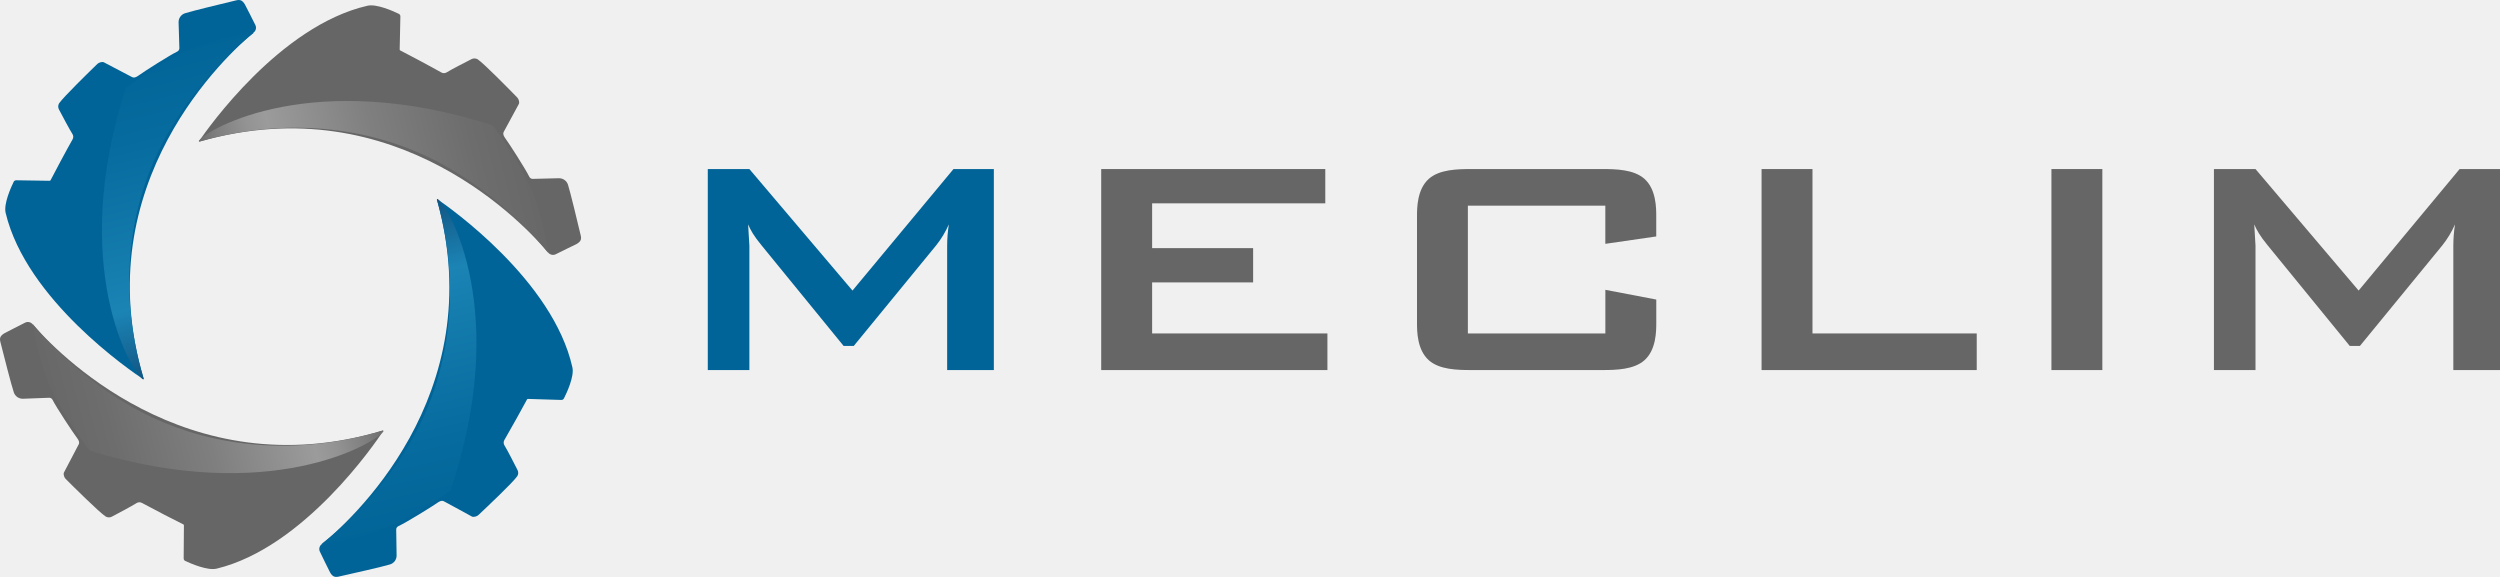
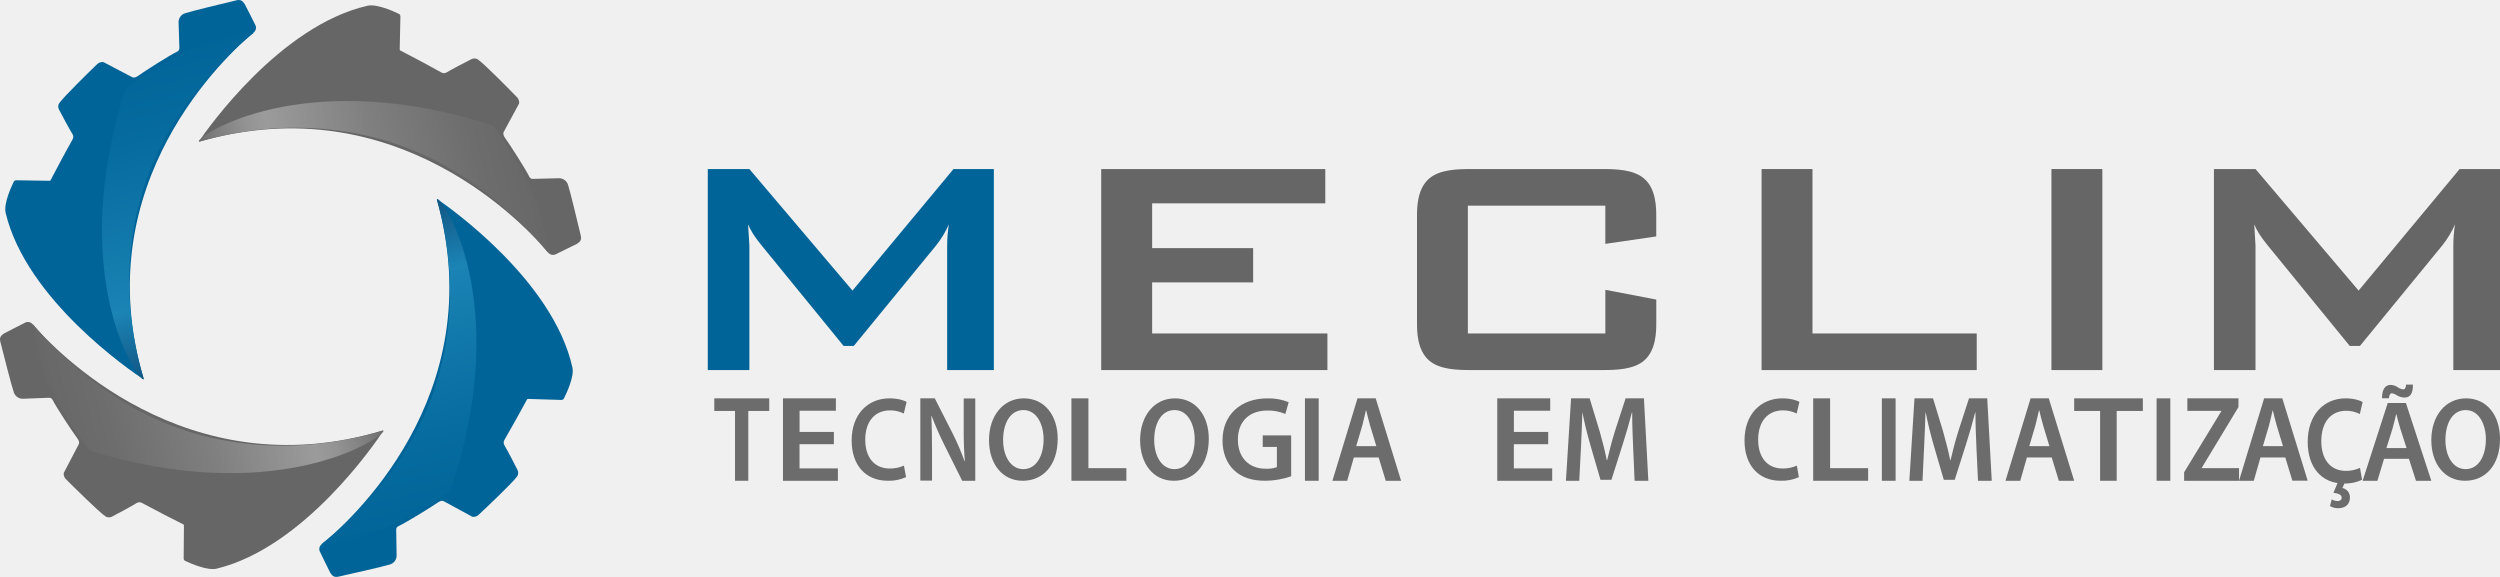
<svg xmlns="http://www.w3.org/2000/svg" width="182" height="42" viewBox="0 0 182 42" fill="none">
-   <g clip-path="url(#clip0_41_1644)">
-     <path d="M18.19 1.027L18.599 1.839C18.638 1.927 18.647 2.025 18.625 2.119C18.603 2.213 18.551 2.297 18.476 2.358C16.675 3.856 6.21 13.302 10.456 27.55C10.458 27.557 10.458 27.564 10.456 27.571C10.453 27.578 10.449 27.583 10.443 27.587C10.438 27.592 10.431 27.594 10.424 27.594C10.417 27.595 10.41 27.593 10.404 27.589C9.543 27.019 1.918 21.826 0.41 15.497C0.254 14.84 0.807 13.621 0.994 13.239C1.011 13.204 1.038 13.175 1.072 13.154C1.105 13.134 1.144 13.123 1.183 13.124L3.592 13.161C3.645 13.161 3.668 13.157 3.706 13.074C3.802 12.866 4.919 10.78 5.284 10.144C5.318 10.086 5.335 10.019 5.334 9.952C5.332 9.885 5.313 9.819 5.277 9.762C5.037 9.381 4.526 8.415 4.298 7.981C4.259 7.912 4.238 7.834 4.238 7.754C4.238 7.674 4.259 7.596 4.298 7.527C4.632 7.044 6.508 5.216 7.093 4.65C7.196 4.55 7.44 4.472 7.567 4.539C8.012 4.777 9.097 5.345 9.619 5.614C9.786 5.697 9.967 5.586 10.087 5.498C10.475 5.215 12.318 4.036 12.908 3.751C12.954 3.728 12.993 3.692 13.02 3.648C13.046 3.604 13.06 3.554 13.058 3.503L13.001 1.625C12.997 1.479 13.04 1.336 13.125 1.217C13.21 1.098 13.331 1.009 13.471 0.964C14.012 0.792 16.18 0.269 17.197 0.025C17.489 -0.045 17.645 0.025 17.826 0.318L18.19 1.027Z" fill="#016498" />
-     <path d="M18.477 2.387C18.477 2.387 14.187 5.568 11.554 10.959C9.419 15.326 8.559 21.2 10.459 27.577C10.462 27.584 10.462 27.591 10.459 27.598C10.457 27.605 10.453 27.61 10.447 27.615C10.441 27.619 10.434 27.621 10.427 27.621C10.42 27.621 10.413 27.619 10.407 27.615C9.545 27.046 4.976 19.375 9.162 6.392C9.162 6.392 11.704 4.548 13.708 3.663C15.858 2.717 18.477 2.387 18.477 2.387Z" fill="url(#paint0_linear_41_1644)" />
-     <path d="M23.676 40.961L23.279 40.142C23.242 40.054 23.234 39.956 23.258 39.862C23.281 39.769 23.334 39.686 23.409 39.625C25.234 38.155 35.836 28.865 31.809 14.555C31.806 14.548 31.806 14.541 31.809 14.534C31.811 14.527 31.815 14.521 31.821 14.517C31.827 14.513 31.834 14.511 31.841 14.511C31.848 14.511 31.855 14.513 31.861 14.517C32.714 15.096 40.262 20.405 41.672 26.753C41.819 27.415 41.248 28.624 41.056 29.002C41.038 29.037 41.011 29.067 40.977 29.087C40.943 29.107 40.904 29.117 40.865 29.116L38.458 29.042C38.403 29.042 38.381 29.042 38.342 29.125C38.242 29.332 37.091 31.401 36.719 32.032C36.685 32.089 36.667 32.155 36.667 32.222C36.667 32.29 36.685 32.356 36.719 32.413C36.954 32.798 37.45 33.771 37.671 34.208C37.709 34.279 37.729 34.357 37.727 34.437C37.725 34.517 37.702 34.595 37.66 34.663C37.327 35.141 35.417 36.941 34.825 37.498C34.72 37.596 34.475 37.671 34.35 37.602C33.908 37.353 32.831 36.775 32.314 36.494C32.152 36.406 31.966 36.516 31.845 36.602C31.452 36.88 29.593 38.031 28.997 38.308C28.95 38.33 28.91 38.366 28.883 38.41C28.856 38.454 28.842 38.505 28.844 38.556L28.873 40.436C28.875 40.582 28.829 40.725 28.743 40.843C28.656 40.961 28.533 41.048 28.392 41.091C27.849 41.257 25.677 41.748 24.655 41.977C24.362 42.042 24.207 41.972 24.03 41.674L23.676 40.961Z" fill="#016498" />
-     <path d="M23.41 39.597C23.41 39.597 27.747 36.479 30.464 31.128C32.665 26.792 33.614 20.933 31.809 14.527C31.807 14.52 31.807 14.513 31.809 14.506C31.811 14.499 31.815 14.493 31.821 14.489C31.827 14.485 31.834 14.482 31.841 14.482C31.849 14.482 31.856 14.485 31.861 14.489C32.715 15.068 37.167 22.809 32.786 35.729C32.786 35.729 30.218 37.534 28.199 38.388C26.034 39.304 23.41 39.597 23.41 39.597Z" fill="url(#paint1_linear_41_1644)" />
-     <path d="M41.258 18.114L40.436 18.52C40.347 18.557 40.248 18.566 40.154 18.543C40.06 18.521 39.975 18.469 39.913 18.395C38.412 16.601 28.941 6.176 14.545 10.306C14.538 10.309 14.531 10.309 14.524 10.307C14.517 10.305 14.511 10.3 14.507 10.295C14.503 10.289 14.5 10.282 14.5 10.275C14.5 10.268 14.502 10.261 14.506 10.255C15.086 9.404 20.366 1.872 26.758 0.416C27.425 0.265 28.649 0.82 29.033 1.006C29.069 1.023 29.098 1.05 29.118 1.084C29.139 1.117 29.149 1.155 29.148 1.194L29.097 3.581C29.097 3.635 29.102 3.657 29.181 3.695C29.391 3.791 31.489 4.91 32.128 5.275C32.187 5.309 32.254 5.327 32.322 5.326C32.389 5.325 32.456 5.306 32.514 5.27C32.899 5.035 33.876 4.534 34.315 4.31C34.386 4.271 34.465 4.252 34.546 4.253C34.626 4.255 34.705 4.277 34.775 4.317C35.259 4.648 37.093 6.52 37.66 7.103C37.761 7.206 37.839 7.448 37.77 7.573C37.527 8.014 36.949 9.086 36.671 9.601C36.588 9.766 36.697 9.946 36.785 10.066C37.069 10.452 38.248 12.285 38.536 12.872C38.559 12.918 38.594 12.957 38.639 12.984C38.683 13.01 38.734 13.024 38.786 13.022L40.681 12.975C40.829 12.971 40.974 13.015 41.094 13.1C41.214 13.184 41.304 13.305 41.349 13.445C41.521 13.982 42.037 16.13 42.277 17.141C42.346 17.432 42.277 17.585 41.977 17.764L41.258 18.114Z" fill="#666666" />
-     <path d="M39.886 18.391C39.886 18.391 36.698 14.122 31.276 11.48C26.882 9.34 20.962 8.454 14.517 10.303C14.511 10.305 14.503 10.305 14.496 10.303C14.49 10.3 14.484 10.296 14.48 10.29C14.475 10.285 14.473 10.278 14.473 10.271C14.472 10.264 14.474 10.257 14.478 10.251C15.062 9.401 22.819 4.913 35.895 9.134C35.895 9.134 37.741 11.663 38.621 13.655C39.567 15.791 39.886 18.391 39.886 18.391Z" fill="url(#paint2_linear_41_1644)" />
-     <path d="M1.03 23.894L1.845 23.48C1.934 23.441 2.033 23.431 2.127 23.452C2.222 23.474 2.307 23.524 2.37 23.598C3.896 25.372 13.509 35.668 27.847 31.343C27.854 31.341 27.861 31.341 27.868 31.343C27.875 31.345 27.881 31.349 27.885 31.355C27.889 31.36 27.892 31.367 27.892 31.374C27.893 31.381 27.891 31.388 27.887 31.394C27.319 32.252 22.142 39.855 15.771 41.398C15.11 41.558 13.876 41.02 13.489 40.839C13.453 40.822 13.423 40.796 13.402 40.763C13.381 40.73 13.37 40.691 13.371 40.652L13.389 38.264C13.389 38.212 13.384 38.189 13.3 38.152C13.089 38.059 10.976 36.968 10.332 36.612C10.273 36.579 10.205 36.563 10.138 36.565C10.07 36.566 10.004 36.586 9.946 36.623C9.564 36.862 8.594 37.377 8.158 37.606C8.088 37.646 8.009 37.667 7.928 37.667C7.848 37.667 7.769 37.646 7.699 37.606C7.21 37.284 5.35 35.436 4.775 34.86C4.674 34.759 4.592 34.518 4.659 34.391C4.896 33.948 5.459 32.867 5.73 32.348C5.813 32.183 5.7 32.004 5.61 31.886C5.32 31.503 4.116 29.687 3.823 29.103C3.8 29.057 3.764 29.019 3.72 28.993C3.675 28.967 3.624 28.955 3.573 28.957L1.679 29.029C1.531 29.034 1.386 28.992 1.265 28.909C1.144 28.826 1.053 28.707 1.006 28.568C0.826 28.038 0.282 25.898 0.027 24.89C-0.046 24.6 0.021 24.446 0.318 24.263L1.03 23.894Z" fill="#666666" />
-     <path d="M2.398 23.602C2.398 23.602 5.643 27.828 11.102 30.396C15.522 32.477 21.457 33.282 27.876 31.347C27.882 31.345 27.89 31.345 27.896 31.347C27.903 31.349 27.909 31.353 27.913 31.359C27.918 31.364 27.92 31.371 27.921 31.378C27.921 31.385 27.919 31.392 27.916 31.398C27.348 32.256 19.647 36.848 6.516 32.803C6.516 32.803 4.635 30.3 3.729 28.32C2.752 26.194 2.398 23.602 2.398 23.602Z" fill="url(#paint3_linear_41_1644)" />
-     <path d="M72.352 12.307V26.941H68.953V17.894C68.953 17.372 68.995 16.85 69.076 16.334C68.835 16.882 68.524 17.397 68.15 17.866L62.155 25.182H61.414L55.421 17.837C54.864 17.157 54.648 16.762 54.462 16.334L54.555 17.894V26.941H51.527V12.307H54.555L62.061 21.153L69.414 12.307L72.352 12.307Z" fill="#016498" />
-     <path d="M96.481 12.307V14.803H83.875V18.064H91.228V20.559H83.875V24.275H96.636V26.941H80.168V12.307L96.481 12.307Z" fill="#666666" />
-     <path d="M106.861 14.973V24.275H116.87V21.099L120.577 21.807V23.48C120.577 24.104 120.577 25.464 119.712 26.23C118.939 26.911 117.642 26.94 116.626 26.94H107.109C106.089 26.94 104.791 26.911 104.023 26.23C103.158 25.465 103.158 24.104 103.158 23.48V15.766C103.158 15.143 103.158 13.782 104.023 13.015C104.795 12.335 106.093 12.307 107.109 12.307H116.624C117.645 12.307 118.941 12.335 119.71 13.015C120.575 13.781 120.575 15.143 120.575 15.766V17.213L116.868 17.751V14.973H106.861Z" fill="#666666" />
-     <path d="M131.949 24.275H143.906V26.941H128.242V12.307H131.949V24.275Z" fill="#666666" />
+   <g clip-path="url(#clip0_513_470)">
+     <path d="M18.191 1.028L18.599 1.84C18.638 1.928 18.648 2.026 18.625 2.12C18.603 2.213 18.551 2.297 18.477 2.359C16.675 3.856 6.211 13.302 10.457 27.551C10.459 27.557 10.458 27.565 10.456 27.571C10.454 27.578 10.45 27.584 10.444 27.588C10.438 27.592 10.431 27.595 10.424 27.595C10.417 27.595 10.41 27.593 10.404 27.589C9.543 27.02 1.919 21.827 0.411 15.498C0.255 14.841 0.808 13.622 0.995 13.24C1.012 13.205 1.038 13.175 1.072 13.155C1.106 13.134 1.144 13.123 1.184 13.124L3.593 13.161C3.646 13.161 3.668 13.157 3.707 13.075C3.803 12.866 4.919 10.78 5.285 10.145C5.318 10.086 5.336 10.02 5.334 9.953C5.333 9.885 5.313 9.82 5.277 9.763C5.038 9.381 4.527 8.416 4.299 7.982C4.259 7.912 4.238 7.834 4.238 7.754C4.238 7.675 4.259 7.596 4.299 7.527C4.633 7.045 6.508 5.216 7.094 4.651C7.196 4.551 7.441 4.472 7.568 4.54C8.013 4.778 9.098 5.345 9.619 5.615C9.786 5.697 9.967 5.587 10.087 5.499C10.476 5.215 12.318 4.036 12.909 3.751C12.955 3.728 12.994 3.693 13.02 3.649C13.047 3.605 13.06 3.554 13.059 3.503L13.001 1.625C12.997 1.48 13.041 1.336 13.125 1.217C13.21 1.098 13.332 1.009 13.472 0.964C14.012 0.792 16.181 0.27 17.197 0.026C17.49 -0.045 17.645 0.026 17.827 0.318L18.191 1.028Z" fill="#016498" />
+     <path d="M18.477 2.387C18.477 2.387 14.188 5.568 11.555 10.959C9.42 15.327 8.559 21.2 10.46 27.577C10.462 27.584 10.462 27.591 10.46 27.598C10.458 27.605 10.453 27.611 10.447 27.615C10.442 27.619 10.435 27.622 10.427 27.622C10.42 27.622 10.413 27.619 10.407 27.615C9.546 27.046 4.977 19.375 9.163 6.392C9.163 6.392 11.704 4.548 13.708 3.663C15.858 2.718 18.477 2.387 18.477 2.387Z" fill="url(#paint0_linear_513_470)" />
+     <path d="M23.677 40.961L23.28 40.142C23.242 40.054 23.235 39.956 23.258 39.863C23.281 39.77 23.335 39.686 23.41 39.626C25.235 38.155 35.837 28.865 31.809 14.556C31.807 14.549 31.807 14.541 31.809 14.534C31.811 14.528 31.816 14.522 31.822 14.518C31.827 14.513 31.834 14.511 31.842 14.511C31.849 14.511 31.856 14.513 31.862 14.517C32.714 15.096 40.262 20.406 41.672 26.754C41.819 27.415 41.248 28.624 41.056 29.003C41.039 29.038 41.011 29.067 40.977 29.087C40.944 29.107 40.905 29.117 40.865 29.116L38.458 29.042C38.404 29.042 38.381 29.042 38.342 29.125C38.243 29.332 37.091 31.401 36.72 32.032C36.685 32.09 36.667 32.156 36.667 32.223C36.667 32.29 36.685 32.356 36.72 32.414C36.954 32.798 37.451 33.771 37.672 34.209C37.71 34.279 37.729 34.358 37.727 34.437C37.725 34.517 37.702 34.595 37.661 34.663C37.327 35.141 35.417 36.941 34.825 37.498C34.721 37.597 34.476 37.671 34.35 37.602C33.908 37.354 32.832 36.775 32.315 36.494C32.153 36.406 31.967 36.516 31.845 36.602C31.452 36.88 29.593 38.032 28.998 38.309C28.951 38.331 28.911 38.366 28.884 38.41C28.856 38.454 28.843 38.505 28.844 38.557L28.873 40.436C28.876 40.582 28.83 40.725 28.743 40.843C28.657 40.961 28.534 41.048 28.393 41.092C27.849 41.257 25.677 41.748 24.656 41.977C24.362 42.042 24.208 41.972 24.031 41.674L23.677 40.961Z" fill="#016498" />
+     <path d="M23.411 39.597C23.411 39.597 27.748 36.48 30.464 31.129C32.665 26.792 33.614 20.933 31.809 14.527C31.807 14.52 31.807 14.513 31.809 14.506C31.811 14.499 31.816 14.493 31.822 14.489C31.828 14.485 31.834 14.483 31.842 14.483C31.849 14.483 31.856 14.485 31.862 14.489C32.715 15.068 37.168 22.809 32.787 35.729C32.787 35.729 30.219 37.535 28.2 38.388C26.035 39.305 23.411 39.597 23.411 39.597Z" fill="url(#paint1_linear_513_470)" />
+     <path d="M41.26 18.115L40.438 18.52C40.349 18.558 40.249 18.566 40.155 18.544C40.061 18.521 39.977 18.469 39.915 18.396C38.413 16.601 28.943 6.176 14.547 10.306C14.54 10.309 14.533 10.309 14.526 10.307C14.519 10.305 14.513 10.301 14.508 10.295C14.504 10.289 14.502 10.282 14.502 10.275C14.501 10.268 14.503 10.261 14.508 10.255C15.087 9.405 20.367 1.873 26.759 0.417C27.427 0.265 28.65 0.82 29.035 1.006C29.07 1.023 29.099 1.05 29.12 1.084C29.14 1.117 29.151 1.156 29.15 1.195L29.099 3.582C29.099 3.635 29.103 3.658 29.182 3.696C29.392 3.792 31.49 4.91 32.13 5.276C32.188 5.309 32.255 5.327 32.323 5.326C32.391 5.325 32.457 5.306 32.515 5.271C32.9 5.035 33.878 4.534 34.317 4.31C34.387 4.272 34.467 4.252 34.547 4.254C34.628 4.255 34.707 4.277 34.776 4.317C35.261 4.648 37.095 6.52 37.662 7.103C37.762 7.206 37.84 7.448 37.771 7.573C37.528 8.014 36.95 9.086 36.673 9.601C36.589 9.767 36.699 9.946 36.786 10.066C37.071 10.452 38.25 12.285 38.538 12.872C38.56 12.918 38.596 12.957 38.64 12.984C38.685 13.011 38.736 13.024 38.788 13.023L40.683 12.975C40.83 12.972 40.975 13.015 41.095 13.1C41.216 13.184 41.305 13.306 41.35 13.445C41.523 13.982 42.038 16.13 42.278 17.142C42.347 17.433 42.278 17.585 41.979 17.764L41.26 18.115Z" fill="#666666" />
+     <path d="M39.886 18.392C39.886 18.392 36.698 14.122 31.276 11.481C26.882 9.34 20.962 8.455 14.517 10.303C14.511 10.305 14.503 10.305 14.496 10.303C14.49 10.301 14.484 10.296 14.48 10.291C14.475 10.285 14.473 10.278 14.473 10.271C14.472 10.264 14.474 10.257 14.478 10.251C15.062 9.401 22.819 4.914 35.895 9.134C35.895 9.134 37.741 11.663 38.621 13.655C39.567 15.791 39.886 18.392 39.886 18.392Z" fill="url(#paint2_linear_513_470)" />
+     <path d="M1.03 23.894L1.846 23.48C1.934 23.441 2.033 23.431 2.128 23.453C2.223 23.474 2.308 23.525 2.371 23.598C3.896 25.372 13.509 35.669 27.848 31.343C27.855 31.341 27.862 31.341 27.869 31.343C27.875 31.345 27.881 31.349 27.886 31.355C27.89 31.361 27.892 31.367 27.893 31.374C27.893 31.381 27.892 31.388 27.888 31.394C27.32 32.252 22.143 39.855 15.772 41.398C15.11 41.559 13.876 41.02 13.489 40.839C13.454 40.823 13.424 40.796 13.403 40.763C13.382 40.73 13.371 40.691 13.371 40.653L13.39 38.265C13.39 38.212 13.385 38.19 13.301 38.152C13.089 38.059 10.977 36.968 10.332 36.612C10.273 36.579 10.206 36.563 10.138 36.565C10.07 36.567 10.004 36.587 9.947 36.623C9.565 36.862 8.595 37.378 8.159 37.607C8.089 37.646 8.01 37.667 7.929 37.667C7.848 37.667 7.769 37.646 7.699 37.607C7.21 37.284 5.351 35.436 4.775 34.86C4.674 34.759 4.592 34.518 4.66 34.391C4.896 33.948 5.46 32.868 5.73 32.348C5.813 32.183 5.7 32.004 5.611 31.886C5.321 31.503 4.116 29.687 3.823 29.103C3.8 29.058 3.764 29.02 3.72 28.994C3.676 28.968 3.625 28.955 3.573 28.957L1.679 29.029C1.532 29.035 1.387 28.993 1.266 28.91C1.144 28.827 1.054 28.707 1.007 28.568C0.827 28.038 0.282 25.898 0.028 24.89C-0.046 24.6 0.022 24.446 0.318 24.263L1.03 23.894Z" fill="#666666" />
+     <path d="M2.399 23.602C2.399 23.602 5.643 27.828 11.102 30.396C15.522 32.477 21.457 33.282 27.876 31.347C27.883 31.345 27.89 31.345 27.897 31.347C27.904 31.349 27.91 31.354 27.914 31.359C27.918 31.365 27.921 31.371 27.921 31.378C27.922 31.385 27.92 31.392 27.916 31.398C27.348 32.257 19.648 36.848 6.517 32.804C6.517 32.804 4.636 30.3 3.729 28.32C2.753 26.195 2.399 23.602 2.399 23.602Z" fill="url(#paint3_linear_513_470)" />
+     <path d="M72.352 12.308V26.942H68.953V17.895C68.953 17.372 68.995 16.851 69.076 16.335C68.835 16.883 68.524 17.398 68.15 17.867L62.155 25.183H61.414L55.421 17.838C54.864 17.157 54.648 16.763 54.462 16.335L54.555 17.895V26.941H51.527V12.307H54.555L62.061 21.154L69.414 12.307L72.352 12.308Z" fill="#016498" />
+     <path d="M96.481 12.308V14.803H83.876V18.065H91.229V20.56H83.876V24.276H96.636V26.941H80.168V12.307L96.481 12.308Z" fill="#666666" />
+     <path d="M106.861 14.974V24.276H116.87V21.099L120.577 21.808V23.48C120.577 24.105 120.577 25.465 119.712 26.231C118.939 26.912 117.642 26.94 116.626 26.94H107.109C106.089 26.94 104.791 26.912 104.023 26.231C103.158 25.465 103.158 24.105 103.158 23.48V15.767C103.158 15.143 103.158 13.782 104.023 13.016C104.795 12.335 106.093 12.307 107.109 12.307H116.624C117.645 12.307 118.941 12.335 119.71 13.016C120.575 13.781 120.575 15.143 120.575 15.767V17.213L116.868 17.752V14.974H106.861Z" fill="#666666" />
+     <path d="M131.949 24.276H143.906V26.941H128.242V12.307H131.949V24.276Z" fill="#666666" />
    <path d="M153.051 26.941H149.344V12.307H153.051V26.941Z" fill="#666666" />
-     <path d="M182 12.307V26.941H178.602V17.894C178.602 17.372 178.644 16.85 178.725 16.334C178.484 16.882 178.172 17.397 177.799 17.866L171.804 25.182H171.06L165.067 17.837C164.511 17.157 164.294 16.762 164.109 16.334L164.201 17.894V26.941H161.174V12.307H164.201L171.708 21.153L179.06 12.307L182 12.307Z" fill="#666666" />
+     <path d="M182 12.308V26.942H178.602V17.895C178.602 17.372 178.643 16.851 178.725 16.335C178.484 16.883 178.172 17.397 177.798 17.867L171.804 25.183H171.06L165.067 17.838C164.511 17.157 164.294 16.763 164.109 16.335L164.201 17.895V26.941H161.174V12.307H164.201L171.707 21.154L179.06 12.307L182 12.308Z" fill="#666666" />
+     <path d="M53.51 29.917H52V29H56V29.917H54.476V35H53.51V29.917Z" fill="#6C6C6C" />
+     <path d="M60.705 32.338H58.206V34.098H61V35H57V29H60.853V29.902H58.209V31.444H60.708L60.705 32.338Z" fill="#6C6C6C" />
+     <path d="M65.96 34.736C65.533 34.926 65.08 35.015 64.625 34.998C62.994 34.998 62 33.84 62 32.068C62 30.155 63.182 29 64.754 29C65.373 29 65.809 29.148 66 29.256L65.796 30.104C65.477 29.948 65.136 29.87 64.793 29.875C63.745 29.875 62.99 30.616 62.99 32.014C62.99 33.296 63.651 34.108 64.781 34.108C65.13 34.112 65.477 34.041 65.806 33.897L65.96 34.736Z" fill="#6C6C6C" />
+     <path d="M67 34.994V29H68.053L69.362 31.573C69.684 32.216 69.972 32.887 70.222 33.582H70.24C70.177 32.756 70.15 31.927 70.157 31.098V29.006H71V35H70.048L68.732 32.357C68.399 31.692 68.097 31.001 67.827 30.29H67.803C67.84 31.069 67.852 31.86 67.852 32.844V34.989H67V34.994Z" fill="#6C6C6C" />
+     <path d="M77 31.945C77 33.889 75.92 35 74.454 35C72.949 35 72 33.747 72 32.042C72 30.267 73.033 29 74.533 29C76.085 29.004 77 30.284 77 31.945ZM73.026 32.026C73.026 33.209 73.575 34.153 74.503 34.153C75.432 34.153 75.974 33.199 75.974 31.985C75.974 30.889 75.472 29.853 74.506 29.853C73.54 29.853 73.026 30.832 73.026 32.026Z" fill="#6C6C6C" />
+     <path d="M78 29H79.237V34.083H82V35H78V29Z" fill="#6C6C6C" />
+     <path d="M88 31.945C88 33.889 86.92 35 85.454 35C83.949 35 83 33.747 83 32.042C83 30.267 84.033 29 85.533 29C87.084 29.004 88 30.284 88 31.945ZM84.026 32.026C84.026 33.209 84.575 34.153 85.503 34.153C86.432 34.153 86.974 33.199 86.974 31.985C86.974 30.889 86.472 29.853 85.506 29.853C84.54 29.853 84.026 30.832 84.026 32.026Z" fill="#6C6C6C" />
+     <path d="M94 34.673C93.391 34.884 92.755 34.994 92.116 35C91.129 35 90.375 34.75 89.822 34.217C89.3 33.716 88.993 32.944 89 32.057C89 30.192 90.325 29.002 92.262 29.002C92.791 28.986 93.318 29.08 93.815 29.279L93.575 30.138C93.151 29.958 92.699 29.873 92.244 29.888C91.002 29.888 90.118 30.637 90.118 31.997C90.118 33.336 90.938 34.124 92.15 34.124C92.424 34.138 92.697 34.098 92.958 34.007V32.539H91.927V31.696H93.997V34.669L94 34.673Z" fill="#6C6C6C" />
+     <path d="M96 29V35H95V29H96Z" fill="#6C6C6C" />
+     <path d="M98.56 33.304L98.074 35H97L98.827 29H100.15L102 35H100.883L100.366 33.304H98.56ZM100.196 32.475L99.748 30.997C99.639 30.626 99.545 30.218 99.458 29.87H99.439C99.356 30.221 99.27 30.634 99.171 30.994L98.731 32.477H100.197L100.196 32.475Z" fill="#6C6C6C" />
+     <path d="M112.708 32.338H110.208V34.098H113V35H109V29H112.856V29.902H110.211V31.444H112.711L112.708 32.338Z" fill="#6C6C6C" />
+     <path d="M118.892 32.552C118.857 31.777 118.82 30.845 118.824 30.027H118.802C118.616 30.762 118.381 31.572 118.138 32.332L117.313 34.93H116.516L115.77 32.368C115.55 31.604 115.348 30.784 115.201 30.029H115.194C115.171 30.814 115.136 31.772 115.094 32.588L114.969 35H114L114.374 29H115.725L116.458 31.41C116.66 32.119 116.84 32.831 116.975 33.499H117.001C117.152 32.844 117.344 32.112 117.563 31.405L118.344 29H119.678L120 35H118.998L118.892 32.552Z" fill="#6C6C6C" />
+     <path d="M130.96 34.736C130.533 34.926 130.08 35.016 129.625 34.998C127.994 34.998 127 33.839 127 32.068C127 30.155 128.182 29 129.754 29C130.373 29 130.81 29.148 131 29.256L130.796 30.104C130.478 29.948 130.139 29.871 129.796 29.875C128.748 29.875 127.994 30.616 127.994 32.014C127.994 33.296 128.655 34.108 129.784 34.108C130.134 34.112 130.481 34.041 130.81 33.897L130.96 34.736Z" fill="#6C6C6C" />
+     <path d="M132 29H133.231V34.083H136V35H132V29Z" fill="#6C6C6C" />
+     <path d="M138 29V35H137V29H138Z" fill="#6C6C6C" />
+     <path d="M143.883 32.553C143.848 31.778 143.811 30.846 143.815 30.029H143.793C143.607 30.764 143.372 31.574 143.129 32.333L142.304 34.931H141.508L140.762 32.37C140.542 31.606 140.34 30.785 140.193 30.03H140.174C140.15 30.816 140.116 31.774 140.073 32.59L139.958 35H139L139.374 29H140.725L141.457 31.41C141.659 32.119 141.839 32.831 141.975 33.499H142C142.151 32.844 142.344 32.112 142.563 31.405L143.343 29H144.67L145 35H143.998L143.883 32.553Z" fill="#6C6C6C" />
+     <path d="M147.56 33.304L147.074 35H146L147.827 29H149.15L151 35H149.883L149.366 33.304H147.56ZM149.196 32.475L148.748 30.997C148.639 30.626 148.545 30.218 148.458 29.87H148.439C148.357 30.221 148.268 30.634 148.17 30.994L147.732 32.477H149.197L149.196 32.475Z" fill="#6C6C6C" />
+     <path d="M152.887 29.917H151V29H156V29.917H154.095V35H152.887V29.917Z" fill="#6C6C6C" />
+     <path d="M158 29V35H157V29H158Z" fill="#6C6C6C" />
+     <path d="M159 34.39L161.709 29.939V29.91H159.239V29H162.961V29.633L160.29 34.052V34.082H163V35H159.004V34.388L159 34.39Z" fill="#6C6C6C" />
+     <path d="M164.561 33.304L164.075 35H163L164.828 29H166.153L168 34.995H166.885L166.369 33.304H164.561ZM166.199 32.475L165.75 30.997C165.641 30.626 165.547 30.218 165.46 29.87H165.448C165.366 30.221 165.278 30.634 165.179 30.994L164.74 32.477H166.207L166.199 32.475Z" fill="#6C6C6C" />
+     <path d="M171.96 34.928C171.533 35.125 171.08 35.217 170.625 35.199C168.994 35.199 168 34.002 168 32.171C168 30.194 169.182 29 170.754 29C171.373 29 171.81 29.153 172 29.265L171.796 30.141C171.477 29.98 171.136 29.899 170.793 29.905C169.745 29.905 168.99 30.67 168.99 32.116C168.99 33.44 169.651 34.279 170.781 34.279C171.13 34.284 171.477 34.21 171.806 34.062L171.96 34.928ZM170.738 35.063L170.528 35.522C170.818 35.594 171.076 35.828 171.076 36.22C171.076 36.796 170.639 36.999 170.226 36.999C170.017 37.006 169.809 36.95 169.62 36.837L169.752 36.355C169.886 36.434 170.032 36.476 170.18 36.477C170.34 36.477 170.474 36.406 170.474 36.234C170.474 36.027 170.269 35.928 169.876 35.874L170.215 35.06L170.738 35.063Z" fill="#6C6C6C" />
+     <path d="M173.56 33.399L173.074 35H172L173.827 29.337H175.15L177 35H175.883L175.369 33.399H173.56ZM173.413 28.994C173.396 28.372 173.642 28.02 174.03 28.02C174.214 28.026 174.393 28.084 174.55 28.188C174.667 28.271 174.799 28.326 174.938 28.346C175.072 28.346 175.14 28.274 175.166 28H175.66C175.675 28.652 175.456 28.942 175.038 28.942C174.849 28.937 174.665 28.883 174.501 28.785C174.387 28.703 174.259 28.65 174.123 28.629C174.004 28.629 173.933 28.759 173.913 28.994H173.413ZM175.196 32.617L174.748 31.222C174.639 30.872 174.545 30.487 174.458 30.158H174.439C174.357 30.49 174.27 30.879 174.17 31.22L173.732 32.619H175.197L175.196 32.617Z" fill="#6C6C6C" />
+     <path d="M182 31.945C182 33.889 180.92 35 179.454 35C177.949 35 177 33.747 177 32.042C177 30.267 178.033 29 179.533 29C181.084 29.004 182 30.284 182 31.945ZM178.026 32.026C178.026 33.209 178.575 34.153 179.503 34.153C180.432 34.153 180.972 33.199 180.972 31.985C180.972 30.889 180.471 29.853 179.504 29.853C178.538 29.853 178.026 30.832 178.026 32.026Z" fill="#6C6C6C" />
  </g>
  <defs>
-     <linearGradient id="paint0_linear_41_1644" x1="10.866" y1="2.906" x2="16.897" y2="27.198" gradientUnits="userSpaceOnUse">
+     <linearGradient id="paint0_linear_513_470" x1="10.867" y1="2.906" x2="16.898" y2="27.198" gradientUnits="userSpaceOnUse">
      <stop stop-color="#016498" />
      <stop offset="0.27" stop-color="#066B9E" />
      <stop offset="0.64" stop-color="#167DAF" />
      <stop offset="0.75" stop-color="#1B84B5" />
      <stop offset="1" stop-color="#104B77" />
    </linearGradient>
-     <linearGradient id="paint1_linear_41_1644" x1="31.01" y1="39.187" x2="25.342" y2="14.809" gradientUnits="userSpaceOnUse">
+     <linearGradient id="paint1_linear_513_470" x1="31.01" y1="39.188" x2="25.342" y2="14.81" gradientUnits="userSpaceOnUse">
      <stop stop-color="#016498" />
      <stop offset="0.27" stop-color="#066B9E" />
      <stop offset="0.64" stop-color="#167DAF" />
      <stop offset="0.75" stop-color="#1B84B5" />
      <stop offset="1" stop-color="#104B77" />
    </linearGradient>
-     <linearGradient id="paint2_linear_41_1644" x1="39.414" y1="10.837" x2="14.925" y2="16.882" gradientUnits="userSpaceOnUse">
+     <linearGradient id="paint2_linear_513_470" x1="39.414" y1="10.837" x2="14.925" y2="16.883" gradientUnits="userSpaceOnUse">
      <stop stop-color="#666666" />
      <stop offset="0.19" stop-color="#6D6D6D" />
      <stop offset="0.46" stop-color="#7F7F7F" />
      <stop offset="0.75" stop-color="#9B9B9B" />
      <stop offset="0.81" stop-color="#939393" />
      <stop offset="0.9" stop-color="#7E7E7E" />
      <stop offset="0.98" stop-color="#666666" />
    </linearGradient>
-     <linearGradient id="paint3_linear_41_1644" x1="2.987" y1="31.149" x2="27.39" y2="24.768" gradientUnits="userSpaceOnUse">
+     <linearGradient id="paint3_linear_513_470" x1="2.988" y1="31.149" x2="27.39" y2="24.769" gradientUnits="userSpaceOnUse">
      <stop stop-color="#666666" />
      <stop offset="0.19" stop-color="#6D6D6D" />
      <stop offset="0.46" stop-color="#7F7F7F" />
      <stop offset="0.75" stop-color="#9B9B9B" />
      <stop offset="0.81" stop-color="#939393" />
      <stop offset="0.9" stop-color="#7E7E7E" />
      <stop offset="0.98" stop-color="#666666" />
    </linearGradient>
-     <clipPath id="clip0_41_1644">
+     <clipPath id="clip0_513_470">
      <rect width="182" height="42" fill="white" />
    </clipPath>
  </defs>
</svg>
